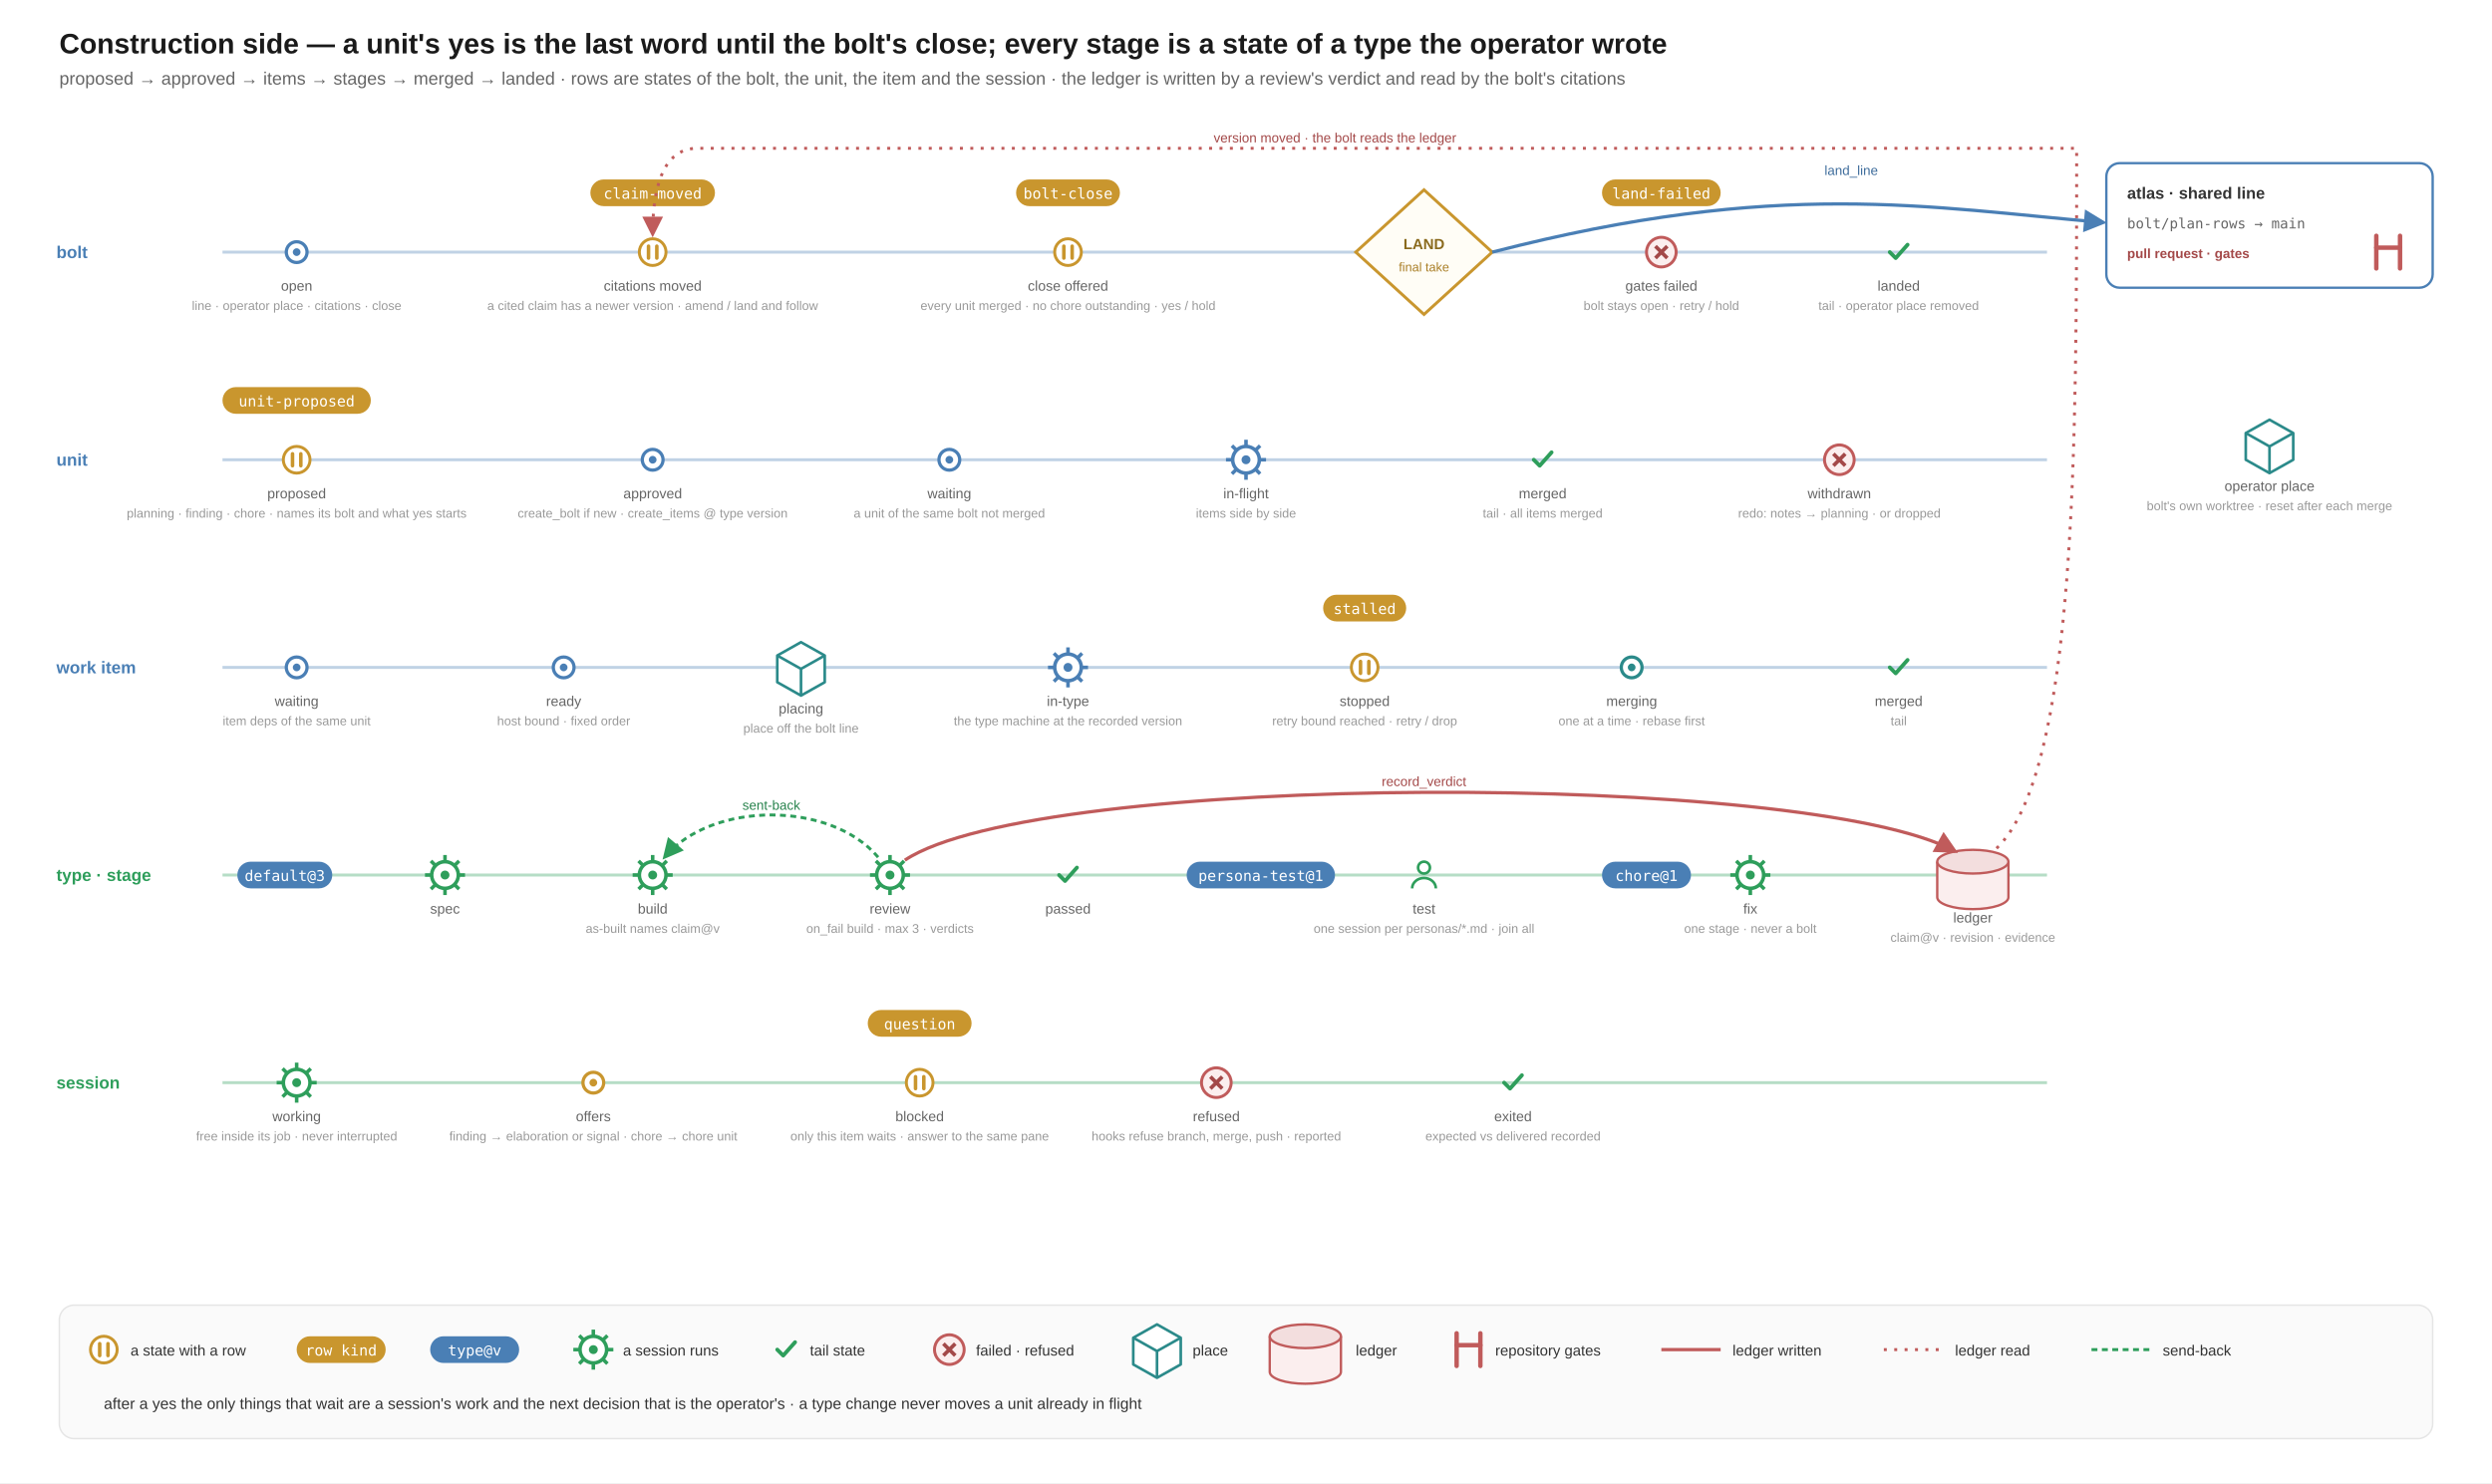
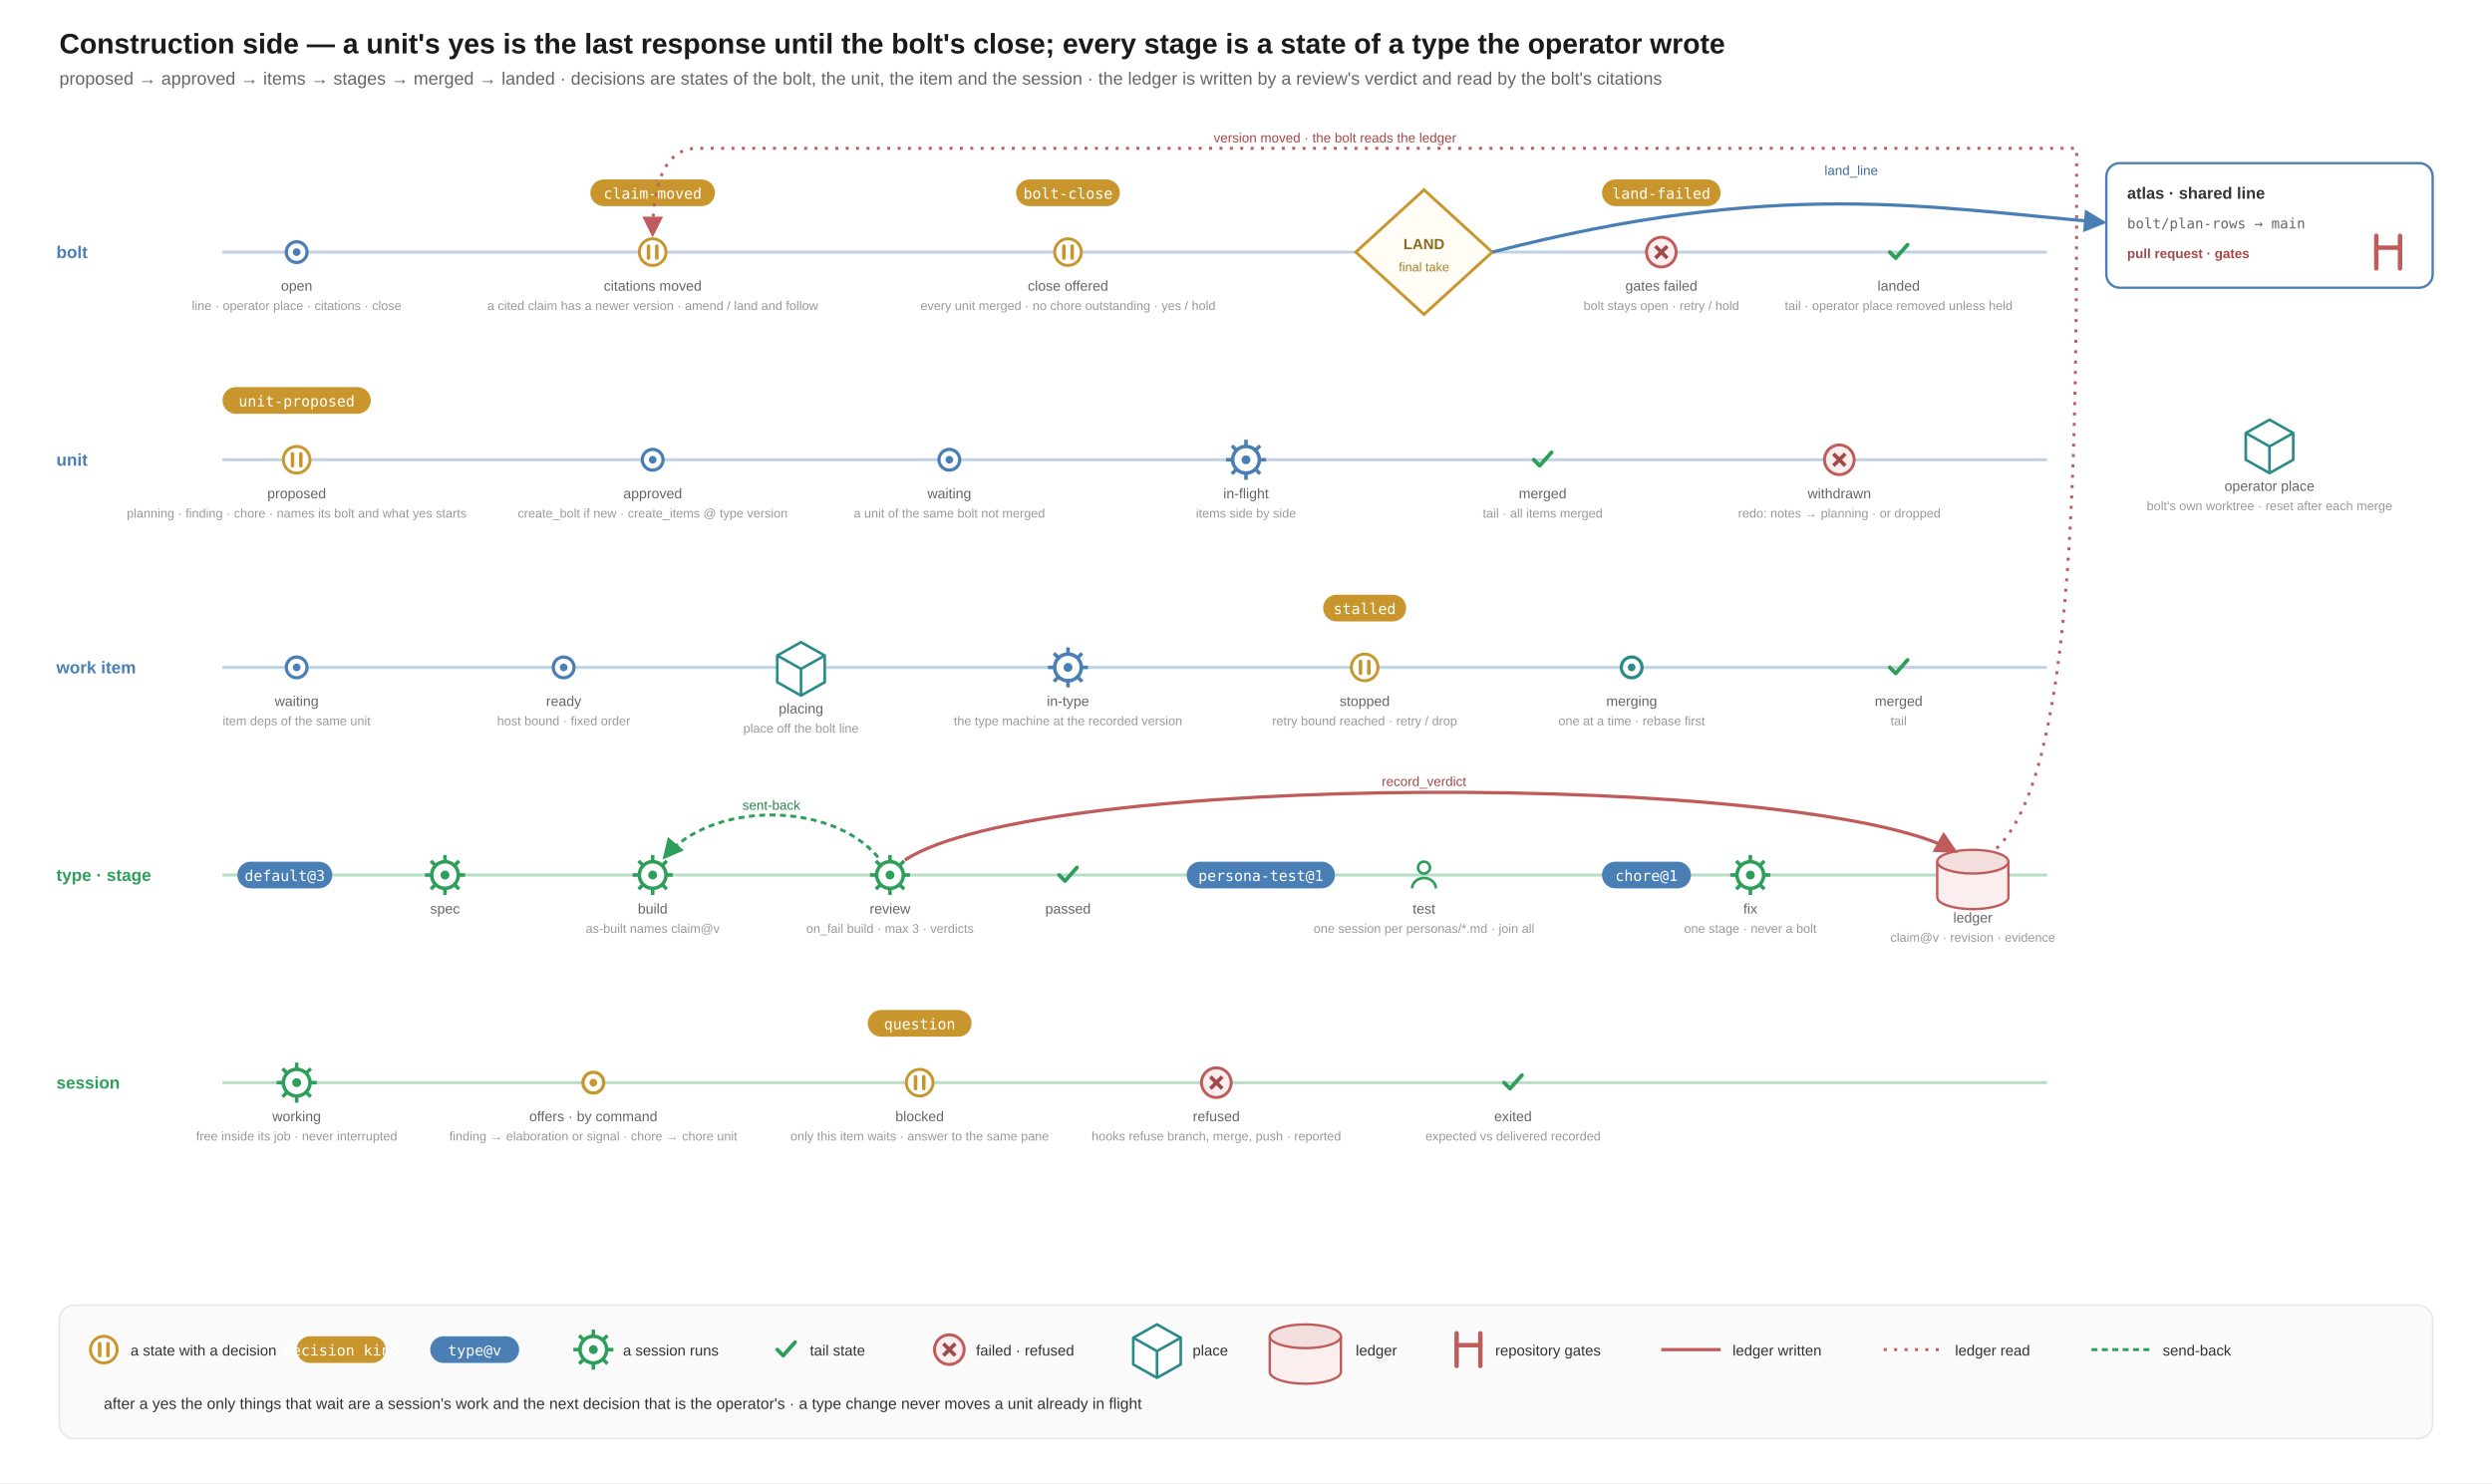
<svg xmlns="http://www.w3.org/2000/svg" viewBox="0 0 1680 1000" font-family="-apple-system, 'Helvetica Neue', Arial, sans-serif">
  <defs>
    <marker id="mB" viewBox="0 0 10 10" refX="8.5" refY="5" markerWidth="7" markerHeight="7" orient="auto-start-reverse">
      <path d="M0 0L10 5L0 10z" fill="#4a7fb5" />
    </marker>
    <marker id="mR" viewBox="0 0 10 10" refX="8.5" refY="5" markerWidth="7" markerHeight="7" orient="auto-start-reverse">
      <path d="M0 0L10 5L0 10z" fill="#c05b5b" />
    </marker>
    <marker id="mG" viewBox="0 0 10 10" refX="8.5" refY="5" markerWidth="7" markerHeight="7" orient="auto-start-reverse">
      <path d="M0 0L10 5L0 10z" fill="#2e9e5b" />
    </marker>
    <marker id="mT" viewBox="0 0 10 10" refX="8.5" refY="5" markerWidth="7" markerHeight="7" orient="auto-start-reverse">
      <path d="M0 0L10 5L0 10z" fill="#2b8a8a" />
    </marker>
    <marker id="mA" viewBox="0 0 10 10" refX="8.5" refY="5" markerWidth="7" markerHeight="7" orient="auto-start-reverse">
      <path d="M0 0L10 5L0 10z" fill="#c9962e" />
    </marker>
    <g id="cyl">
      <path d="M -24 -11 L -24 13 A 24 8 0 0 0 24 13 L 24 -11" fill="#fbeeee" stroke="#c05b5b" stroke-width="1.6" />
      <ellipse cx="0" cy="-11" rx="24" ry="8" fill="#f3dede" stroke="#c05b5b" stroke-width="1.6" />
    </g>
    <g id="gear">
      <circle r="9" fill="#fff" stroke="currentColor" stroke-width="2.4" />
      <circle r="3" fill="currentColor" />
      <g stroke="currentColor" stroke-width="2.4">
        <line y1="-9" y2="-13.5" />
        <line y1="9" y2="13.5" />
        <line x1="-9" x2="-13.5" />
        <line x1="9" x2="13.5" />
        <line x1="-6.4" y1="-6.4" x2="-9.5" y2="-9.5" />
        <line x1="6.4" y1="6.4" x2="9.5" y2="9.5" />
        <line x1="-6.4" y1="6.4" x2="-9.5" y2="9.5" />
        <line x1="6.4" y1="-6.4" x2="9.5" y2="-9.5" />
      </g>
    </g>
    <g id="repo">
      <rect x="-26" y="-18" width="52" height="36" rx="7" fill="#fff" stroke="currentColor" stroke-width="2" />
      <circle cx="-9" cy="8" r="3.2" fill="currentColor" />
      <circle cx="9" cy="-8" r="3.2" fill="currentColor" />
      <path d="M -9 8 v-8 a 8 8 0 0 1 8 -8 h 1" fill="none" stroke="currentColor" stroke-width="2" />
    </g>
    <g id="cube" stroke="currentColor" stroke-width="1.8" stroke-linejoin="round">
      <path d="M -16 -8 L 0 -17 L 16 -8 L 16 10 L 0 19 L -16 10 Z" fill="#fff" />
      <path d="M -16 -8 L 0 1 L 16 -8 M 0 1 L 0 19" fill="none" />
    </g>
    <g id="pause">
      <circle r="9" fill="#fff" stroke="#c9962e" stroke-width="2" />
      <line x1="-2.8" y1="-4" x2="-2.8" y2="4" stroke="#c9962e" stroke-width="2.4" stroke-linecap="round" />
      <line x1="2.8" y1="-4" x2="2.8" y2="4" stroke="#c9962e" stroke-width="2.4" stroke-linecap="round" />
    </g>
    <g id="gate" stroke="#c05b5b" stroke-width="3" stroke-linecap="round">
      <line x1="-8" y1="-11" x2="-8" y2="11" />
      <line x1="8" y1="-11" x2="8" y2="11" />
      <line x1="-8" y1="-3" x2="8" y2="-3" />
    </g>
    <g id="check" fill="none" stroke="#2e9e5b" stroke-width="2.6" stroke-linecap="round" stroke-linejoin="round">
      <path d="M -6 0 L -2 4 L 6 -5" />
    </g>
    <g id="marker">
      <circle r="7" fill="#fff" stroke="currentColor" stroke-width="2.2" />
      <circle r="2.6" fill="currentColor" />
    </g>
    <g id="cross">
      <circle r="10" fill="#fbeeee" stroke="#c05b5b" stroke-width="2" />
      <path d="M -4 -4 l 8 8 M 4 -4 l -8 8" fill="none" stroke="#a34848" stroke-width="2.5" />
    </g>
    <g id="people">
      <circle cy="-5" r="4" fill="none" stroke="currentColor" stroke-width="1.8" />
      <path d="M -8 9 a 8 7 0 0 1 16 0" fill="none" stroke="currentColor" stroke-width="1.8" />
    </g>
  </defs>
  <rect width="1680" height="1000" fill="#fff" />
-   <text x="40" y="36" font-size="19" font-weight="700" fill="#1a1a1a">Construction side — a unit's yes is the last word until the bolt's close; every stage is a state of a type the operator wrote</text>
-   <text x="40" y="57" font-size="12" fill="#666">proposed → approved → items → stages → merged → landed · rows are states of the bolt, the unit, the item and the session · the ledger is written by a review's verdict and read by the bolt's citations</text>
+   <text x="40" y="36" font-size="19" font-weight="700" fill="#1a1a1a">Construction side — a unit's yes is the last response until the bolt's close; every stage is a state of a type the operator wrote</text>
+   <text x="40" y="57" font-size="12" fill="#666">proposed → approved → items → stages → merged → landed · decisions are states of the bolt, the unit, the item and the session · the ledger is written by a review's verdict and read by the bolt's citations</text>
  <text x="38" y="174" font-size="11.5" font-weight="700" fill="#4a7fb5">bolt</text>
  <line x1="150" y1="170" x2="1380" y2="170" stroke="#4a7fb5" stroke-width="2" opacity="0.35" />
  <use href="#marker" x="200" y="170" color="#4a7fb5" data-state="bolt.open" />
  <text x="200" y="196" font-size="9.5" fill="#666" text-anchor="middle">open</text>
  <text x="200" y="209" font-size="8.5" fill="#999" text-anchor="middle">line · operator place · citations · close</text>
  <use href="#pause" x="440" y="170" data-state="bolt.moved" />
  <rect x="398" y="121" width="84" height="18" rx="9" fill="#c9962e" />
-   <text x="440" y="134" font-size="10" font-family="monospace" fill="#fff" text-anchor="middle" data-row="claim-moved">claim-moved</text>
+   <text x="440" y="134" font-size="10" font-family="monospace" fill="#fff" text-anchor="middle" data-decision="claim-moved">claim-moved</text>
  <text x="440" y="196" font-size="9.5" fill="#666" text-anchor="middle">citations moved</text>
  <text x="440" y="209" font-size="8.5" fill="#999" text-anchor="middle">a cited claim has a newer version · amend / land and follow</text>
  <use href="#pause" x="720" y="170" data-state="bolt.offered" />
  <rect x="685" y="121" width="70" height="18" rx="9" fill="#c9962e" />
-   <text x="720" y="134" font-size="10" font-family="monospace" fill="#fff" text-anchor="middle" data-row="bolt-close">bolt-close</text>
+   <text x="720" y="134" font-size="10" font-family="monospace" fill="#fff" text-anchor="middle" data-decision="bolt-close">bolt-close</text>
  <text x="720" y="196" font-size="9.5" fill="#666" text-anchor="middle">close offered</text>
  <text x="720" y="209" font-size="8.5" fill="#999" text-anchor="middle">every unit merged · no chore outstanding · yes / hold</text>
  <polygon points="960,128 1006,170 960,212 914,170" fill="#fffdf6" stroke="#c9962e" stroke-width="2" />
  <text x="960" y="168" font-size="10" font-weight="700" fill="#8a6a1d" text-anchor="middle">LAND</text>
  <text x="960" y="183" font-size="8.5" fill="#a97e26" text-anchor="middle">final take</text>
  <use href="#cross" x="1120" y="170" data-state="bolt.land-failed" />
  <rect x="1080" y="121" width="80" height="18" rx="9" fill="#c9962e" />
-   <text x="1120" y="134" font-size="10" font-family="monospace" fill="#fff" text-anchor="middle" data-row="land-failed">land-failed</text>
+   <text x="1120" y="134" font-size="10" font-family="monospace" fill="#fff" text-anchor="middle" data-decision="land-failed">land-failed</text>
  <text x="1120" y="196" font-size="9.5" fill="#666" text-anchor="middle">gates failed</text>
  <text x="1120" y="209" font-size="8.5" fill="#999" text-anchor="middle">bolt stays open · retry / hold</text>
  <use href="#check" x="1280" y="170" data-state="bolt.landed" />
  <text x="1280" y="196" font-size="9.5" fill="#666" text-anchor="middle">landed</text>
-   <text x="1280" y="209" font-size="8.5" fill="#999" text-anchor="middle">tail · operator place removed</text>
+   <text x="1280" y="209" font-size="8.5" fill="#999" text-anchor="middle">tail · operator place removed unless held</text>
  <text x="38" y="314" font-size="11.5" font-weight="700" fill="#4a7fb5">unit</text>
  <line x1="150" y1="310" x2="1380" y2="310" stroke="#4a7fb5" stroke-width="2" opacity="0.35" />
  <use href="#pause" x="200" y="310" data-state="unit.proposed" />
  <rect x="150" y="261" width="100" height="18" rx="9" fill="#c9962e" />
-   <text x="200" y="274" font-size="10" font-family="monospace" fill="#fff" text-anchor="middle" data-row="unit-proposed">unit-proposed</text>
+   <text x="200" y="274" font-size="10" font-family="monospace" fill="#fff" text-anchor="middle" data-decision="unit-proposed">unit-proposed</text>
  <text x="200" y="336" font-size="9.5" fill="#666" text-anchor="middle">proposed</text>
  <text x="200" y="349" font-size="8.5" fill="#999" text-anchor="middle">planning · finding · chore · names its bolt and what yes starts</text>
  <use href="#marker" x="440" y="310" color="#4a7fb5" data-state="unit.approved" />
  <text x="440" y="336" font-size="9.5" fill="#666" text-anchor="middle">approved</text>
  <text x="440" y="349" font-size="8.5" fill="#999" text-anchor="middle">create_bolt if new · create_items @ type version</text>
  <use href="#marker" x="640" y="310" color="#4a7fb5" data-state="unit.waiting" />
  <text x="640" y="336" font-size="9.5" fill="#666" text-anchor="middle">waiting</text>
  <text x="640" y="349" font-size="8.5" fill="#999" text-anchor="middle">a unit of the same bolt not merged</text>
  <use href="#gear" x="840" y="310" color="#4a7fb5" data-state="unit.in-flight" />
  <text x="840" y="336" font-size="9.5" fill="#666" text-anchor="middle">in-flight</text>
  <text x="840" y="349" font-size="8.5" fill="#999" text-anchor="middle">items side by side</text>
  <use href="#check" x="1040" y="310" data-state="unit.merged" />
  <text x="1040" y="336" font-size="9.5" fill="#666" text-anchor="middle">merged</text>
  <text x="1040" y="349" font-size="8.5" fill="#999" text-anchor="middle">tail · all items merged</text>
  <use href="#cross" x="1240" y="310" data-state="unit.withdrawn" />
  <text x="1240" y="336" font-size="9.5" fill="#666" text-anchor="middle">withdrawn</text>
  <text x="1240" y="349" font-size="8.5" fill="#999" text-anchor="middle">redo: notes → planning · or dropped</text>
  <text x="38" y="454" font-size="11.5" font-weight="700" fill="#4a7fb5">work item</text>
  <line x1="150" y1="450" x2="1380" y2="450" stroke="#4a7fb5" stroke-width="2" opacity="0.35" />
  <use href="#marker" x="200" y="450" color="#4a7fb5" data-state="work-item.waiting" />
  <text x="200" y="476" font-size="9.5" fill="#666" text-anchor="middle">waiting</text>
  <text x="200" y="489" font-size="8.5" fill="#999" text-anchor="middle">item deps of the same unit</text>
  <use href="#marker" x="380" y="450" color="#4a7fb5" data-state="work-item.ready" />
  <text x="380" y="476" font-size="9.5" fill="#666" text-anchor="middle">ready</text>
  <text x="380" y="489" font-size="8.5" fill="#999" text-anchor="middle">host bound · fixed order</text>
  <use href="#cube" x="540" y="450" color="#2b8a8a" data-state="work-item.placing" />
  <text x="540" y="481" font-size="9.5" fill="#666" text-anchor="middle">placing</text>
  <text x="540" y="494" font-size="8.5" fill="#999" text-anchor="middle">place off the bolt line</text>
  <use href="#gear" x="720" y="450" color="#4a7fb5" data-state="work-item.in-type" />
  <text x="720" y="476" font-size="9.5" fill="#666" text-anchor="middle">in-type</text>
  <text x="720" y="489" font-size="8.5" fill="#999" text-anchor="middle">the type machine at the recorded version</text>
  <use href="#pause" x="920" y="450" data-state="work-item.stopped" />
  <rect x="892" y="401" width="56" height="18" rx="9" fill="#c9962e" />
-   <text x="920" y="414" font-size="10" font-family="monospace" fill="#fff" text-anchor="middle" data-row="stalled">stalled</text>
+   <text x="920" y="414" font-size="10" font-family="monospace" fill="#fff" text-anchor="middle" data-decision="stalled">stalled</text>
  <text x="920" y="476" font-size="9.5" fill="#666" text-anchor="middle">stopped</text>
  <text x="920" y="489" font-size="8.5" fill="#999" text-anchor="middle">retry bound reached · retry / drop</text>
  <use href="#marker" x="1100" y="450" color="#2b8a8a" data-state="work-item.merging" />
  <text x="1100" y="476" font-size="9.5" fill="#666" text-anchor="middle">merging</text>
  <text x="1100" y="489" font-size="8.5" fill="#999" text-anchor="middle">one at a time · rebase first</text>
  <use href="#check" x="1280" y="450" data-state="work-item.merged" />
  <text x="1280" y="476" font-size="9.5" fill="#666" text-anchor="middle">merged</text>
  <text x="1280" y="489" font-size="8.5" fill="#999" text-anchor="middle">tail</text>
  <text x="38" y="594" font-size="11.5" font-weight="700" fill="#2e9e5b">type · stage</text>
  <line x1="150" y1="590" x2="1380" y2="590" stroke="#2e9e5b" stroke-width="2" opacity="0.35" />
  <rect x="160" y="581" width="64" height="18" rx="9" fill="#4a7fb5" />
  <text x="192" y="594" font-size="10" font-family="monospace" fill="#fff" text-anchor="middle">default@3</text>
  <use href="#gear" x="300" y="590" color="#2e9e5b" data-state="default.spec" />
  <text x="300" y="616" font-size="9.5" fill="#666" text-anchor="middle">spec</text>
  <use href="#gear" x="440" y="590" color="#2e9e5b" data-state="default.build" />
  <text x="440" y="616" font-size="9.5" fill="#666" text-anchor="middle">build</text>
  <text x="440" y="629" font-size="8.5" fill="#999" text-anchor="middle">as-built names claim@v</text>
  <use href="#gear" x="600" y="590" color="#2e9e5b" data-state="default.review" />
  <text x="600" y="616" font-size="9.5" fill="#666" text-anchor="middle">review</text>
  <text x="600" y="629" font-size="8.5" fill="#999" text-anchor="middle">on_fail build · max 3 · verdicts</text>
  <path d="M 592 578 C 560 540, 480 540, 448 578" fill="none" stroke="#2e9e5b" stroke-width="2" stroke-dasharray="4 3" marker-end="url(#mG)" />
  <text x="520" y="546" font-size="9" fill="#27824c" text-anchor="middle">sent-back</text>
  <use href="#check" x="720" y="590" data-state="default.passed" />
  <text x="720" y="616" font-size="9.5" fill="#666" text-anchor="middle">passed</text>
  <rect x="800" y="581" width="100" height="18" rx="9" fill="#4a7fb5" />
  <text x="850" y="594" font-size="10" font-family="monospace" fill="#fff" text-anchor="middle">persona-test@1</text>
  <use href="#people" x="960" y="590" color="#2e9e5b" data-state="persona-test.test" />
  <text x="960" y="616" font-size="9.5" fill="#666" text-anchor="middle">test</text>
  <text x="960" y="629" font-size="8.5" fill="#999" text-anchor="middle">one session per personas/*.md · join all</text>
  <rect x="1080" y="581" width="60" height="18" rx="9" fill="#4a7fb5" />
  <text x="1110" y="594" font-size="10" font-family="monospace" fill="#fff" text-anchor="middle">chore@1</text>
  <use href="#gear" x="1180" y="590" color="#2e9e5b" data-state="chore.fix" />
  <text x="1180" y="616" font-size="9.5" fill="#666" text-anchor="middle">fix</text>
  <text x="1180" y="629" font-size="8.5" fill="#999" text-anchor="middle">one stage · never a bolt</text>
  <use href="#cyl" x="1330" y="592" />
  <text x="1330" y="622" font-size="9.5" fill="#666" text-anchor="middle">ledger</text>
  <text x="1330" y="635" font-size="8.5" fill="#999" text-anchor="middle">claim@v · revision · evidence</text>
  <text x="38" y="734" font-size="11.5" font-weight="700" fill="#2e9e5b">session</text>
  <line x1="150" y1="730" x2="1380" y2="730" stroke="#2e9e5b" stroke-width="2" opacity="0.35" />
  <use href="#gear" x="200" y="730" color="#2e9e5b" data-state="session.working" />
  <text x="200" y="756" font-size="9.5" fill="#666" text-anchor="middle">working</text>
  <text x="200" y="769" font-size="8.5" fill="#999" text-anchor="middle">free inside its job · never interrupted</text>
  <use href="#marker" x="400" y="730" color="#c9962e" data-effect="record_offers" />
-   <text x="400" y="756" font-size="9.5" fill="#666" text-anchor="middle">offers</text>
+   <text x="400" y="756" font-size="9.5" fill="#666" text-anchor="middle">offers · by command</text>
  <text x="400" y="769" font-size="8.5" fill="#999" text-anchor="middle">finding → elaboration or signal · chore → chore unit</text>
  <use href="#pause" x="620" y="730" data-state="session.blocked" />
  <rect x="585" y="681" width="70" height="18" rx="9" fill="#c9962e" />
-   <text x="620" y="694" font-size="10" font-family="monospace" fill="#fff" text-anchor="middle" data-row="question">question</text>
+   <text x="620" y="694" font-size="10" font-family="monospace" fill="#fff" text-anchor="middle" data-decision="question">question</text>
  <text x="620" y="756" font-size="9.5" fill="#666" text-anchor="middle">blocked</text>
  <text x="620" y="769" font-size="8.5" fill="#999" text-anchor="middle">only this item waits · answer to the same pane</text>
  <use href="#cross" x="820" y="730" data-effect="record_refusals" />
  <text x="820" y="756" font-size="9.5" fill="#666" text-anchor="middle">refused</text>
  <text x="820" y="769" font-size="8.5" fill="#999" text-anchor="middle">hooks refuse branch, merge, push · reported</text>
  <use href="#check" x="1020" y="730" data-state="session.exited" />
  <text x="1020" y="756" font-size="9.5" fill="#666" text-anchor="middle">exited</text>
  <text x="1020" y="769" font-size="8.5" fill="#999" text-anchor="middle">expected vs delivered recorded</text>
  <rect x="1420" y="110" width="220" height="84" rx="9" fill="#fff" stroke="#4a7fb5" stroke-width="1.6" />
  <text x="1434" y="134" font-size="11" font-weight="700" fill="#333">atlas · shared line</text>
  <text x="1434" y="154" font-size="9.5" font-family="monospace" fill="#666">bolt/plan-rows → main</text>
  <text x="1434" y="174" font-size="9" fill="#a34848" font-weight="700">pull request · gates</text>
  <use href="#gate" x="1610" y="170" />
  <path d="M 1006 170 C 1200 120, 1300 140, 1418 150" fill="none" stroke="#4a7fb5" stroke-width="2.2" marker-end="url(#mB)" />
  <text x="1230" y="118" font-size="9" fill="#3f6d9c">land_line</text>
  <use href="#cube" x="1530" y="300" color="#2b8a8a" />
  <text x="1530" y="331" font-size="9.5" fill="#666" text-anchor="middle">operator place</text>
  <text x="1530" y="344" font-size="8.5" fill="#999" text-anchor="middle">bolt's own worktree · reset after each merge</text>
  <path d="M 610 580 C 700 520, 1220 520, 1318 574" fill="none" stroke="#c05b5b" stroke-width="2.2" marker-end="url(#mR)" />
  <text x="960" y="530" font-size="9" fill="#a34848" text-anchor="middle">record_verdict</text>
  <path d="M 1346 572 C 1400 520, 1400 300, 1400 100 L 470 100 C 450 100, 440 120, 440 158" fill="none" stroke="#c05b5b" stroke-width="2" stroke-dasharray="2 5" marker-end="url(#mR)" />
  <text x="900" y="96" font-size="9" fill="#a34848" text-anchor="middle">version moved · the bolt reads the ledger</text>
  <rect x="40" y="880" width="1600" height="90" rx="10" fill="#fafafa" stroke="#e5e5e5" />
  <use href="#pause" x="70" y="910" />
-   <text x="88" y="914" font-size="10" fill="#333">a state with a row</text>
+   <text x="88" y="914" font-size="10" fill="#333">a state with a decision</text>
  <rect x="200" y="901" width="60" height="18" rx="9" fill="#c9962e" />
-   <text x="230" y="914" font-size="10" font-family="monospace" fill="#fff" text-anchor="middle">row kind</text>
+   <text x="230" y="914" font-size="10" font-family="monospace" fill="#fff" text-anchor="middle">decision kind</text>
  <rect x="290" y="901" width="60" height="18" rx="9" fill="#4a7fb5" />
  <text x="320" y="914" font-size="10" font-family="monospace" fill="#fff" text-anchor="middle">type@v</text>
  <use href="#gear" x="400" y="910" color="#2e9e5b" />
  <text x="420" y="914" font-size="10" fill="#333">a session runs</text>
  <use href="#check" x="530" y="910" />
  <text x="546" y="914" font-size="10" fill="#333">tail state</text>
  <use href="#cross" x="640" y="910" />
  <text x="658" y="914" font-size="10" fill="#333">failed · refused</text>
  <use href="#cube" x="780" y="910" color="#2b8a8a" />
  <text x="804" y="914" font-size="10" fill="#333">place</text>
  <use href="#cyl" x="880" y="912" />
  <text x="914" y="914" font-size="10" fill="#333">ledger</text>
  <use href="#gate" x="990" y="910" />
  <text x="1008" y="914" font-size="10" fill="#333">repository gates</text>
  <line x1="1120" y1="910" x2="1160" y2="910" stroke="#c05b5b" stroke-width="2.2" />
  <text x="1168" y="914" font-size="10" fill="#333">ledger written</text>
  <line x1="1270" y1="910" x2="1310" y2="910" stroke="#c05b5b" stroke-width="2" stroke-dasharray="2 5" />
  <text x="1318" y="914" font-size="10" fill="#333">ledger read</text>
  <line x1="1410" y1="910" x2="1450" y2="910" stroke="#2e9e5b" stroke-width="2" stroke-dasharray="4 3" />
  <text x="1458" y="914" font-size="10" fill="#333">send-back</text>
  <text x="70" y="950" font-size="10.5" fill="#333">after a yes the only things that wait are a session's work and the next decision that is the operator's · a type change never moves a unit already in flight</text>
</svg>
